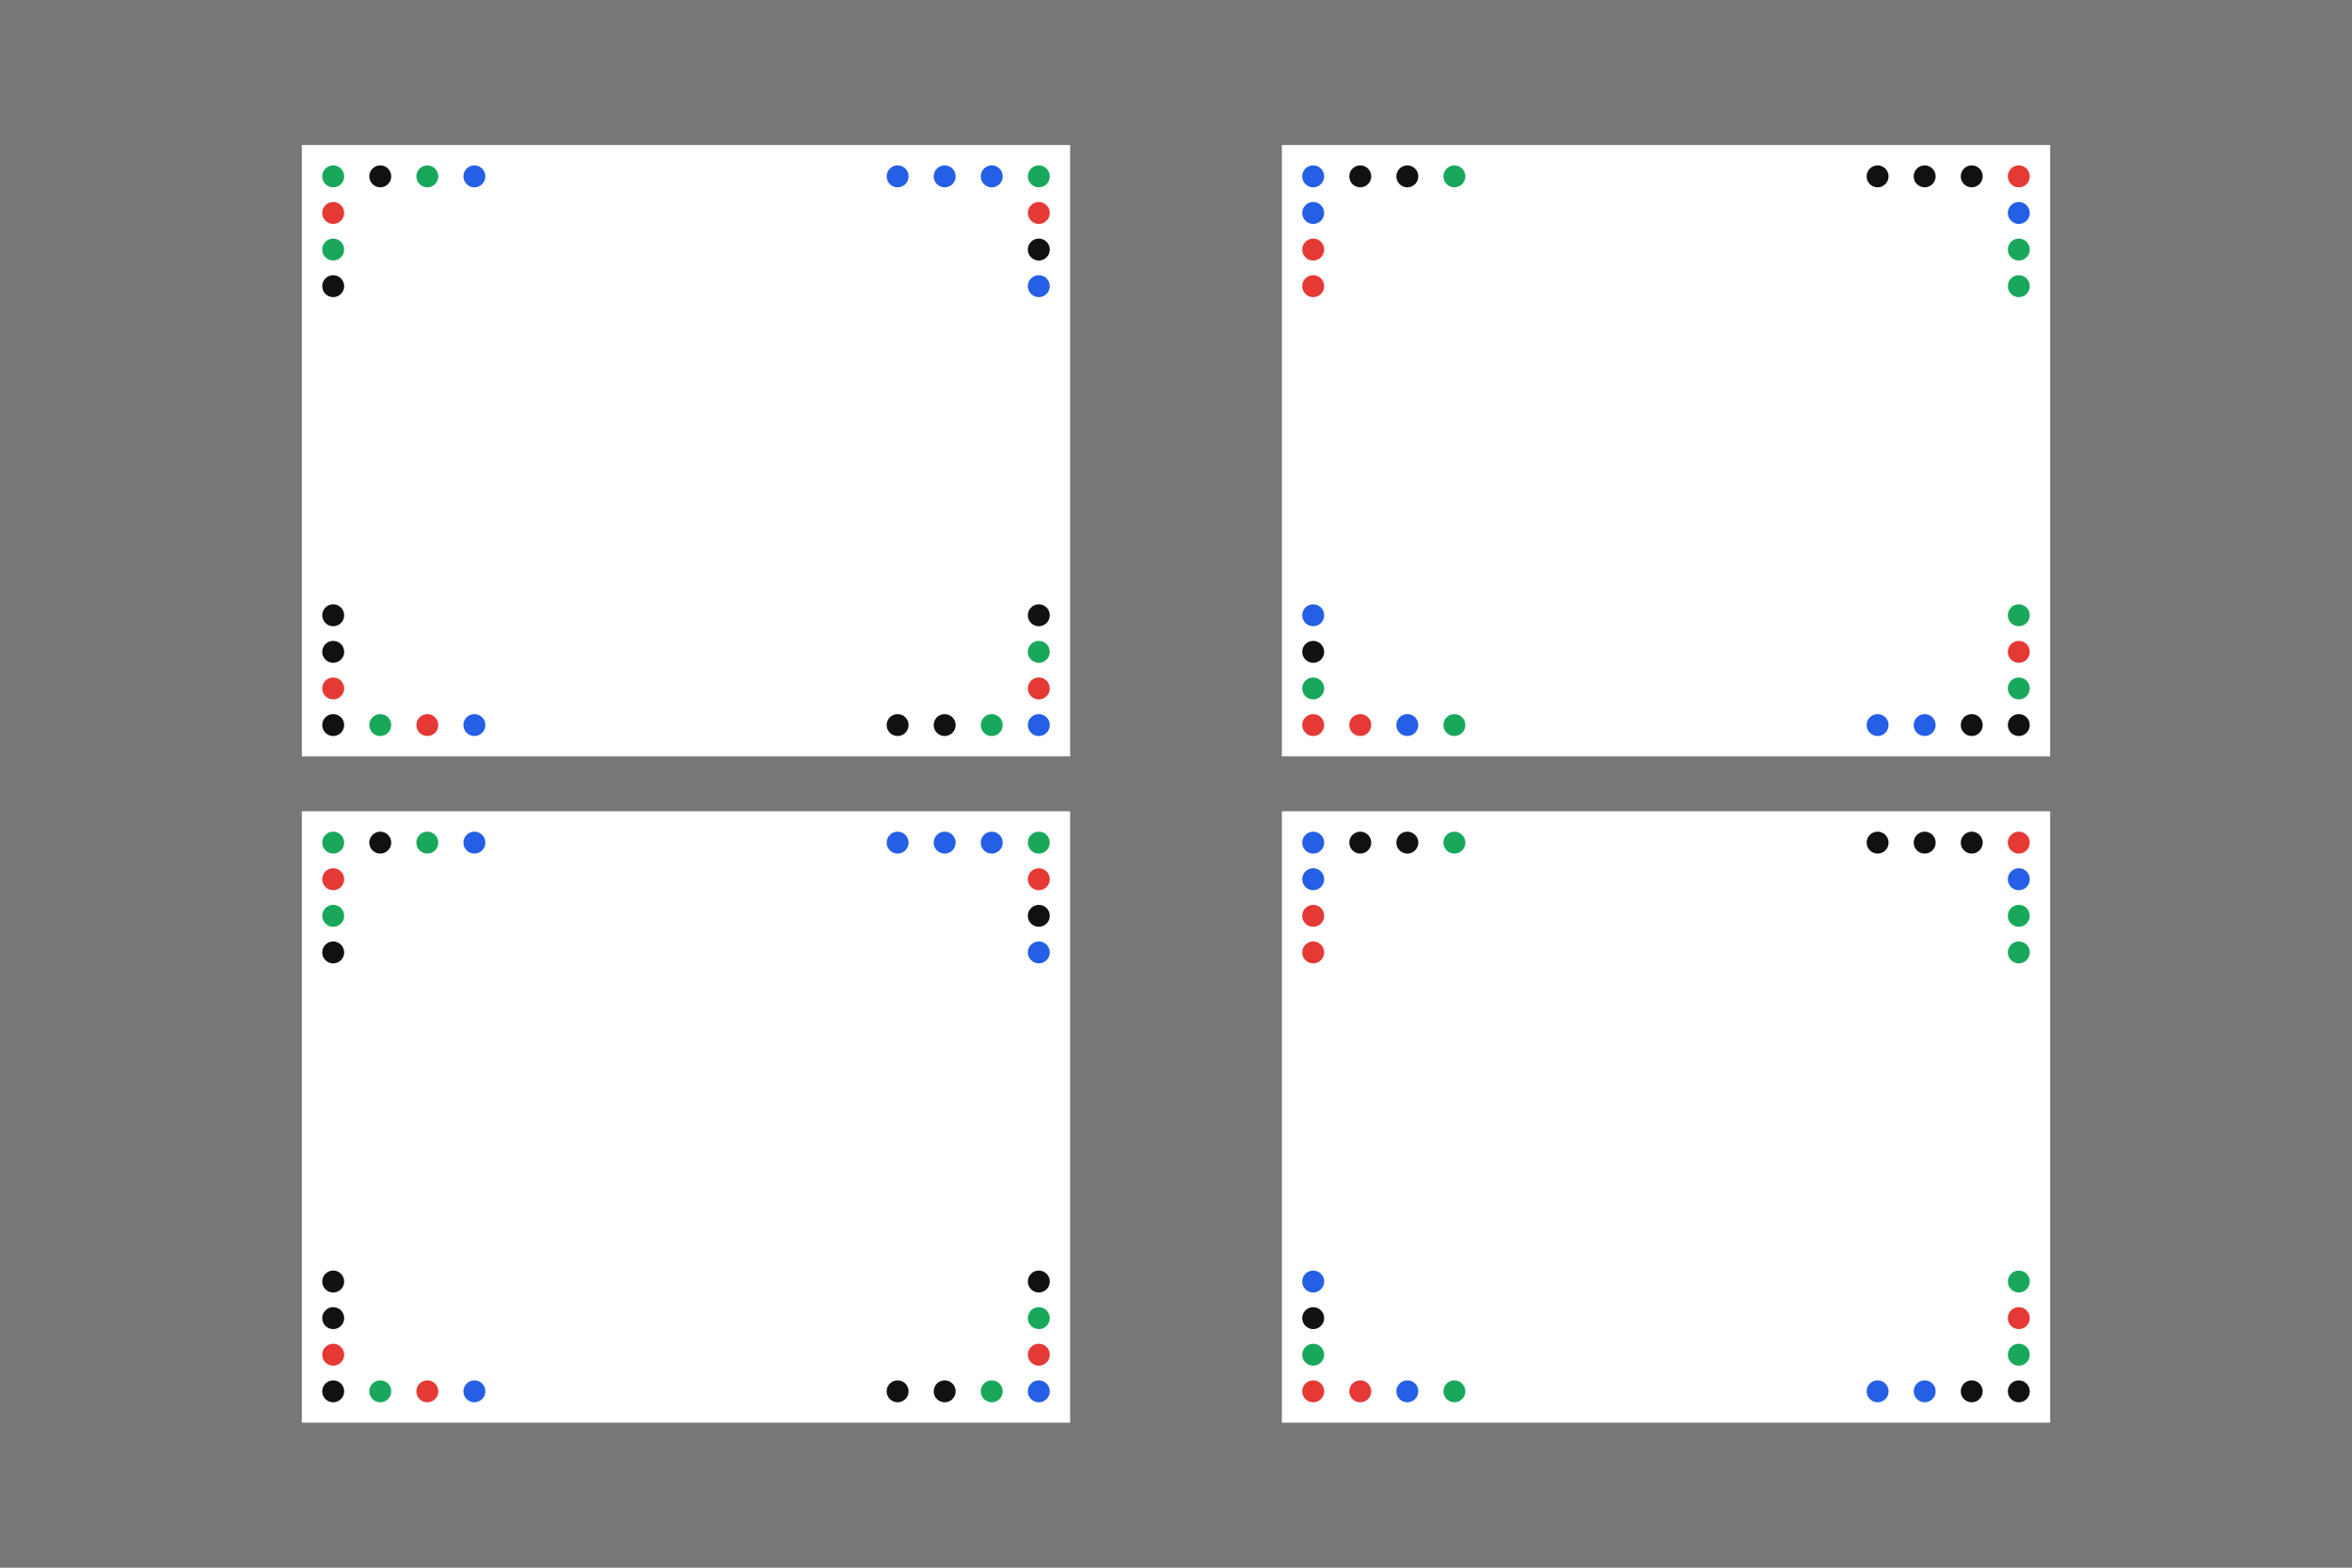
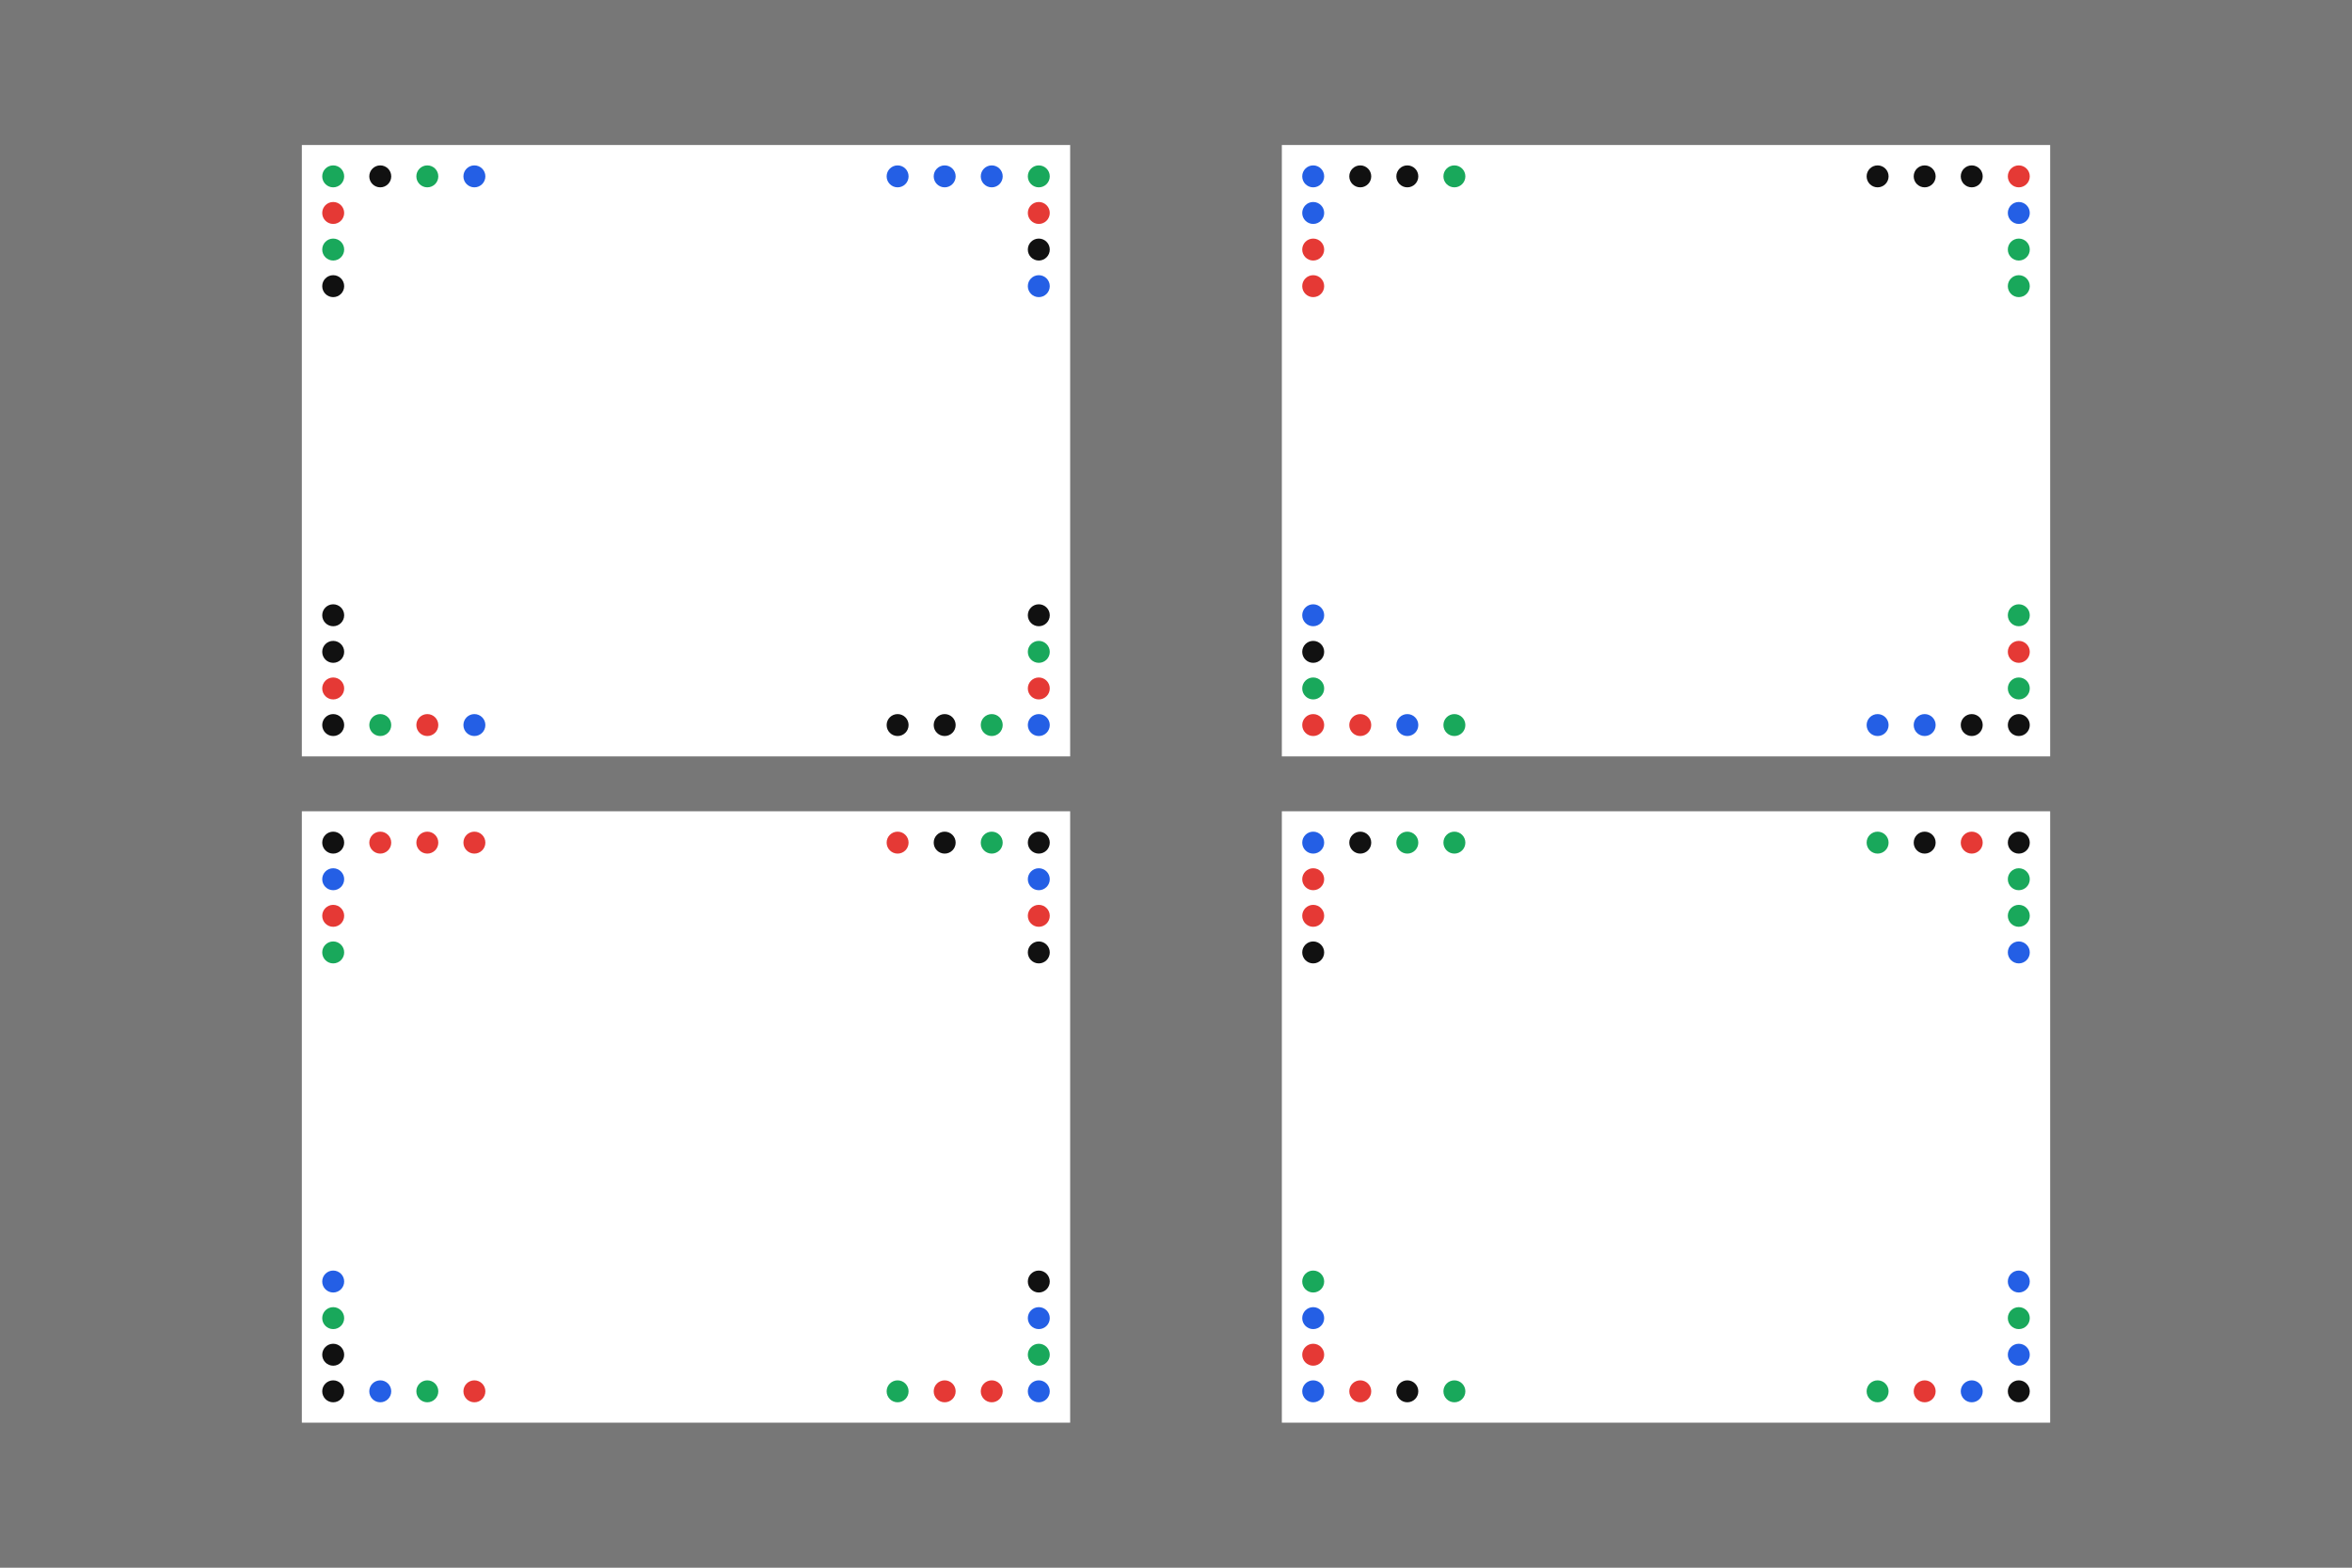
<svg xmlns="http://www.w3.org/2000/svg" width="1200" height="800" viewBox="0 0 1200 800">
  <rect width="1200" height="800" fill="#777" />
  <rect x="154.0" y="74.0" width="392" height="312" fill="white" />
  <circle cx="170.0" cy="90.0" r="5.6" fill="#19a85b" />
  <circle cx="194.012" cy="90.0" r="5.6" fill="#111111" />
  <circle cx="218.024" cy="90.0" r="5.6" fill="#19a85b" />
  <circle cx="242.036" cy="90.0" r="5.6" fill="#245fe5" />
  <circle cx="170.0" cy="108.676" r="5.6" fill="#e53935" />
  <circle cx="170.0" cy="127.352" r="5.6" fill="#19a85b" />
  <circle cx="170.0" cy="146.028" r="5.6" fill="#111111" />
  <circle cx="530.0" cy="90.0" r="5.6" fill="#19a85b" />
  <circle cx="530.0" cy="108.676" r="5.6" fill="#e53935" />
  <circle cx="530.0" cy="127.352" r="5.6" fill="#111111" />
  <circle cx="530.0" cy="146.028" r="5.6" fill="#245fe5" />
  <circle cx="505.988" cy="90.0" r="5.6" fill="#245fe5" />
  <circle cx="481.976" cy="90.0" r="5.6" fill="#245fe5" />
  <circle cx="457.964" cy="90.0" r="5.6" fill="#245fe5" />
  <circle cx="530.0" cy="370.0" r="5.6" fill="#245fe5" />
  <circle cx="505.988" cy="370.0" r="5.6" fill="#19a85b" />
  <circle cx="481.976" cy="370.0" r="5.6" fill="#111111" />
  <circle cx="457.964" cy="370.0" r="5.6" fill="#111111" />
  <circle cx="530.0" cy="351.324" r="5.6" fill="#e53935" />
  <circle cx="530.0" cy="332.648" r="5.6" fill="#19a85b" />
  <circle cx="530.0" cy="313.972" r="5.6" fill="#111111" />
  <circle cx="170.0" cy="370.0" r="5.6" fill="#111111" />
  <circle cx="170.0" cy="351.324" r="5.6" fill="#e53935" />
  <circle cx="170.0" cy="332.648" r="5.6" fill="#111111" />
  <circle cx="170.0" cy="313.972" r="5.6" fill="#111111" />
  <circle cx="194.012" cy="370.0" r="5.6" fill="#19a85b" />
  <circle cx="218.024" cy="370.0" r="5.6" fill="#e53935" />
  <circle cx="242.036" cy="370.0" r="5.6" fill="#245fe5" />
  <rect x="654.0" y="74.0" width="392" height="312" fill="white" />
  <circle cx="670.0" cy="90.0" r="5.6" fill="#245fe5" />
  <circle cx="694.012" cy="90.0" r="5.6" fill="#111111" />
  <circle cx="718.024" cy="90.0" r="5.6" fill="#111111" />
  <circle cx="742.036" cy="90.0" r="5.6" fill="#19a85b" />
  <circle cx="670.0" cy="108.676" r="5.6" fill="#245fe5" />
  <circle cx="670.0" cy="127.352" r="5.6" fill="#e53935" />
  <circle cx="670.0" cy="146.028" r="5.6" fill="#e53935" />
  <circle cx="1030.0" cy="90.0" r="5.6" fill="#e53935" />
  <circle cx="1030.0" cy="108.676" r="5.6" fill="#245fe5" />
  <circle cx="1030.0" cy="127.352" r="5.6" fill="#19a85b" />
  <circle cx="1030.0" cy="146.028" r="5.6" fill="#19a85b" />
  <circle cx="1005.988" cy="90.0" r="5.6" fill="#111111" />
  <circle cx="981.976" cy="90.0" r="5.6" fill="#111111" />
  <circle cx="957.964" cy="90.0" r="5.6" fill="#111111" />
  <circle cx="1030.0" cy="370.0" r="5.6" fill="#111111" />
  <circle cx="1005.988" cy="370.0" r="5.6" fill="#111111" />
  <circle cx="981.976" cy="370.0" r="5.6" fill="#245fe5" />
  <circle cx="957.964" cy="370.0" r="5.6" fill="#245fe5" />
  <circle cx="1030.0" cy="351.324" r="5.6" fill="#19a85b" />
  <circle cx="1030.0" cy="332.648" r="5.6" fill="#e53935" />
  <circle cx="1030.0" cy="313.972" r="5.6" fill="#19a85b" />
  <circle cx="670.0" cy="370.0" r="5.6" fill="#e53935" />
  <circle cx="670.0" cy="351.324" r="5.6" fill="#19a85b" />
  <circle cx="670.0" cy="332.648" r="5.6" fill="#111111" />
  <circle cx="670.0" cy="313.972" r="5.6" fill="#245fe5" />
  <circle cx="694.012" cy="370.0" r="5.6" fill="#e53935" />
  <circle cx="718.024" cy="370.0" r="5.6" fill="#245fe5" />
  <circle cx="742.036" cy="370.0" r="5.6" fill="#19a85b" />
  <rect x="154.0" y="414.0" width="392" height="312" fill="white" />
-   <circle cx="170.0" cy="430.0" r="5.6" fill="#19a85b" />
-   <circle cx="194.012" cy="430.0" r="5.6" fill="#111111" />
-   <circle cx="218.024" cy="430.0" r="5.6" fill="#19a85b" />
-   <circle cx="242.036" cy="430.0" r="5.6" fill="#245fe5" />
-   <circle cx="170.0" cy="448.676" r="5.6" fill="#e53935" />
-   <circle cx="170.0" cy="467.352" r="5.6" fill="#19a85b" />
-   <circle cx="170.0" cy="486.028" r="5.6" fill="#111111" />
-   <circle cx="530.0" cy="430.0" r="5.6" fill="#19a85b" />
-   <circle cx="530.0" cy="448.676" r="5.6" fill="#e53935" />
-   <circle cx="530.0" cy="467.352" r="5.6" fill="#111111" />
-   <circle cx="530.0" cy="486.028" r="5.6" fill="#245fe5" />
-   <circle cx="505.988" cy="430.0" r="5.6" fill="#245fe5" />
-   <circle cx="481.976" cy="430.0" r="5.6" fill="#245fe5" />
-   <circle cx="457.964" cy="430.0" r="5.6" fill="#245fe5" />
+   <circle cx="170.0" cy="430.0" r="5.6" fill="#111111" />
+   <circle cx="194.012" cy="430.0" r="5.6" fill="#e53935" />
+   <circle cx="218.024" cy="430.0" r="5.6" fill="#e53935" />
+   <circle cx="242.036" cy="430.0" r="5.6" fill="#e53935" />
+   <circle cx="170.0" cy="448.676" r="5.6" fill="#245fe5" />
+   <circle cx="170.0" cy="467.352" r="5.6" fill="#e53935" />
+   <circle cx="170.0" cy="486.028" r="5.6" fill="#19a85b" />
+   <circle cx="530.0" cy="430.0" r="5.6" fill="#111111" />
+   <circle cx="530.0" cy="448.676" r="5.6" fill="#245fe5" />
+   <circle cx="530.0" cy="467.352" r="5.6" fill="#e53935" />
+   <circle cx="530.0" cy="486.028" r="5.6" fill="#111111" />
+   <circle cx="505.988" cy="430.0" r="5.6" fill="#19a85b" />
+   <circle cx="481.976" cy="430.0" r="5.6" fill="#111111" />
+   <circle cx="457.964" cy="430.0" r="5.6" fill="#e53935" />
  <circle cx="530.0" cy="710.0" r="5.6" fill="#245fe5" />
-   <circle cx="505.988" cy="710.0" r="5.6" fill="#19a85b" />
-   <circle cx="481.976" cy="710.0" r="5.6" fill="#111111" />
-   <circle cx="457.964" cy="710.0" r="5.6" fill="#111111" />
-   <circle cx="530.0" cy="691.324" r="5.6" fill="#e53935" />
-   <circle cx="530.0" cy="672.648" r="5.6" fill="#19a85b" />
+   <circle cx="505.988" cy="710.0" r="5.6" fill="#e53935" />
+   <circle cx="481.976" cy="710.0" r="5.6" fill="#e53935" />
+   <circle cx="457.964" cy="710.0" r="5.6" fill="#19a85b" />
+   <circle cx="530.0" cy="691.324" r="5.6" fill="#19a85b" />
+   <circle cx="530.0" cy="672.648" r="5.6" fill="#245fe5" />
  <circle cx="530.0" cy="653.972" r="5.6" fill="#111111" />
  <circle cx="170.0" cy="710.0" r="5.6" fill="#111111" />
-   <circle cx="170.0" cy="691.324" r="5.6" fill="#e53935" />
-   <circle cx="170.0" cy="672.648" r="5.6" fill="#111111" />
-   <circle cx="170.0" cy="653.972" r="5.6" fill="#111111" />
-   <circle cx="194.012" cy="710.0" r="5.6" fill="#19a85b" />
-   <circle cx="218.024" cy="710.0" r="5.6" fill="#e53935" />
-   <circle cx="242.036" cy="710.0" r="5.6" fill="#245fe5" />
+   <circle cx="170.0" cy="691.324" r="5.6" fill="#111111" />
+   <circle cx="170.0" cy="672.648" r="5.6" fill="#19a85b" />
+   <circle cx="170.0" cy="653.972" r="5.6" fill="#245fe5" />
+   <circle cx="194.012" cy="710.0" r="5.6" fill="#245fe5" />
+   <circle cx="218.024" cy="710.0" r="5.6" fill="#19a85b" />
+   <circle cx="242.036" cy="710.0" r="5.6" fill="#e53935" />
  <rect x="654.0" y="414.0" width="392" height="312" fill="white" />
  <circle cx="670.0" cy="430.0" r="5.6" fill="#245fe5" />
  <circle cx="694.012" cy="430.0" r="5.6" fill="#111111" />
-   <circle cx="718.024" cy="430.0" r="5.6" fill="#111111" />
+   <circle cx="718.024" cy="430.0" r="5.6" fill="#19a85b" />
  <circle cx="742.036" cy="430.0" r="5.6" fill="#19a85b" />
-   <circle cx="670.0" cy="448.676" r="5.6" fill="#245fe5" />
+   <circle cx="670.0" cy="448.676" r="5.6" fill="#e53935" />
  <circle cx="670.0" cy="467.352" r="5.6" fill="#e53935" />
-   <circle cx="670.0" cy="486.028" r="5.6" fill="#e53935" />
-   <circle cx="1030.0" cy="430.0" r="5.6" fill="#e53935" />
-   <circle cx="1030.0" cy="448.676" r="5.6" fill="#245fe5" />
+   <circle cx="670.0" cy="486.028" r="5.6" fill="#111111" />
+   <circle cx="1030.0" cy="430.0" r="5.6" fill="#111111" />
+   <circle cx="1030.0" cy="448.676" r="5.6" fill="#19a85b" />
  <circle cx="1030.0" cy="467.352" r="5.6" fill="#19a85b" />
-   <circle cx="1030.0" cy="486.028" r="5.6" fill="#19a85b" />
-   <circle cx="1005.988" cy="430.0" r="5.6" fill="#111111" />
+   <circle cx="1030.0" cy="486.028" r="5.6" fill="#245fe5" />
+   <circle cx="1005.988" cy="430.0" r="5.6" fill="#e53935" />
  <circle cx="981.976" cy="430.0" r="5.6" fill="#111111" />
-   <circle cx="957.964" cy="430.0" r="5.6" fill="#111111" />
+   <circle cx="957.964" cy="430.0" r="5.6" fill="#19a85b" />
  <circle cx="1030.0" cy="710.0" r="5.6" fill="#111111" />
-   <circle cx="1005.988" cy="710.0" r="5.6" fill="#111111" />
-   <circle cx="981.976" cy="710.0" r="5.6" fill="#245fe5" />
-   <circle cx="957.964" cy="710.0" r="5.6" fill="#245fe5" />
-   <circle cx="1030.0" cy="691.324" r="5.6" fill="#19a85b" />
-   <circle cx="1030.0" cy="672.648" r="5.6" fill="#e53935" />
-   <circle cx="1030.0" cy="653.972" r="5.6" fill="#19a85b" />
-   <circle cx="670.0" cy="710.0" r="5.6" fill="#e53935" />
-   <circle cx="670.0" cy="691.324" r="5.6" fill="#19a85b" />
-   <circle cx="670.0" cy="672.648" r="5.6" fill="#111111" />
-   <circle cx="670.0" cy="653.972" r="5.6" fill="#245fe5" />
+   <circle cx="1005.988" cy="710.0" r="5.6" fill="#245fe5" />
+   <circle cx="981.976" cy="710.0" r="5.6" fill="#e53935" />
+   <circle cx="957.964" cy="710.0" r="5.6" fill="#19a85b" />
+   <circle cx="1030.0" cy="691.324" r="5.6" fill="#245fe5" />
+   <circle cx="1030.0" cy="672.648" r="5.6" fill="#19a85b" />
+   <circle cx="1030.0" cy="653.972" r="5.6" fill="#245fe5" />
+   <circle cx="670.0" cy="710.0" r="5.6" fill="#245fe5" />
+   <circle cx="670.0" cy="691.324" r="5.6" fill="#e53935" />
+   <circle cx="670.0" cy="672.648" r="5.6" fill="#245fe5" />
+   <circle cx="670.0" cy="653.972" r="5.6" fill="#19a85b" />
  <circle cx="694.012" cy="710.0" r="5.6" fill="#e53935" />
-   <circle cx="718.024" cy="710.0" r="5.6" fill="#245fe5" />
+   <circle cx="718.024" cy="710.0" r="5.6" fill="#111111" />
  <circle cx="742.036" cy="710.0" r="5.6" fill="#19a85b" />
</svg>
